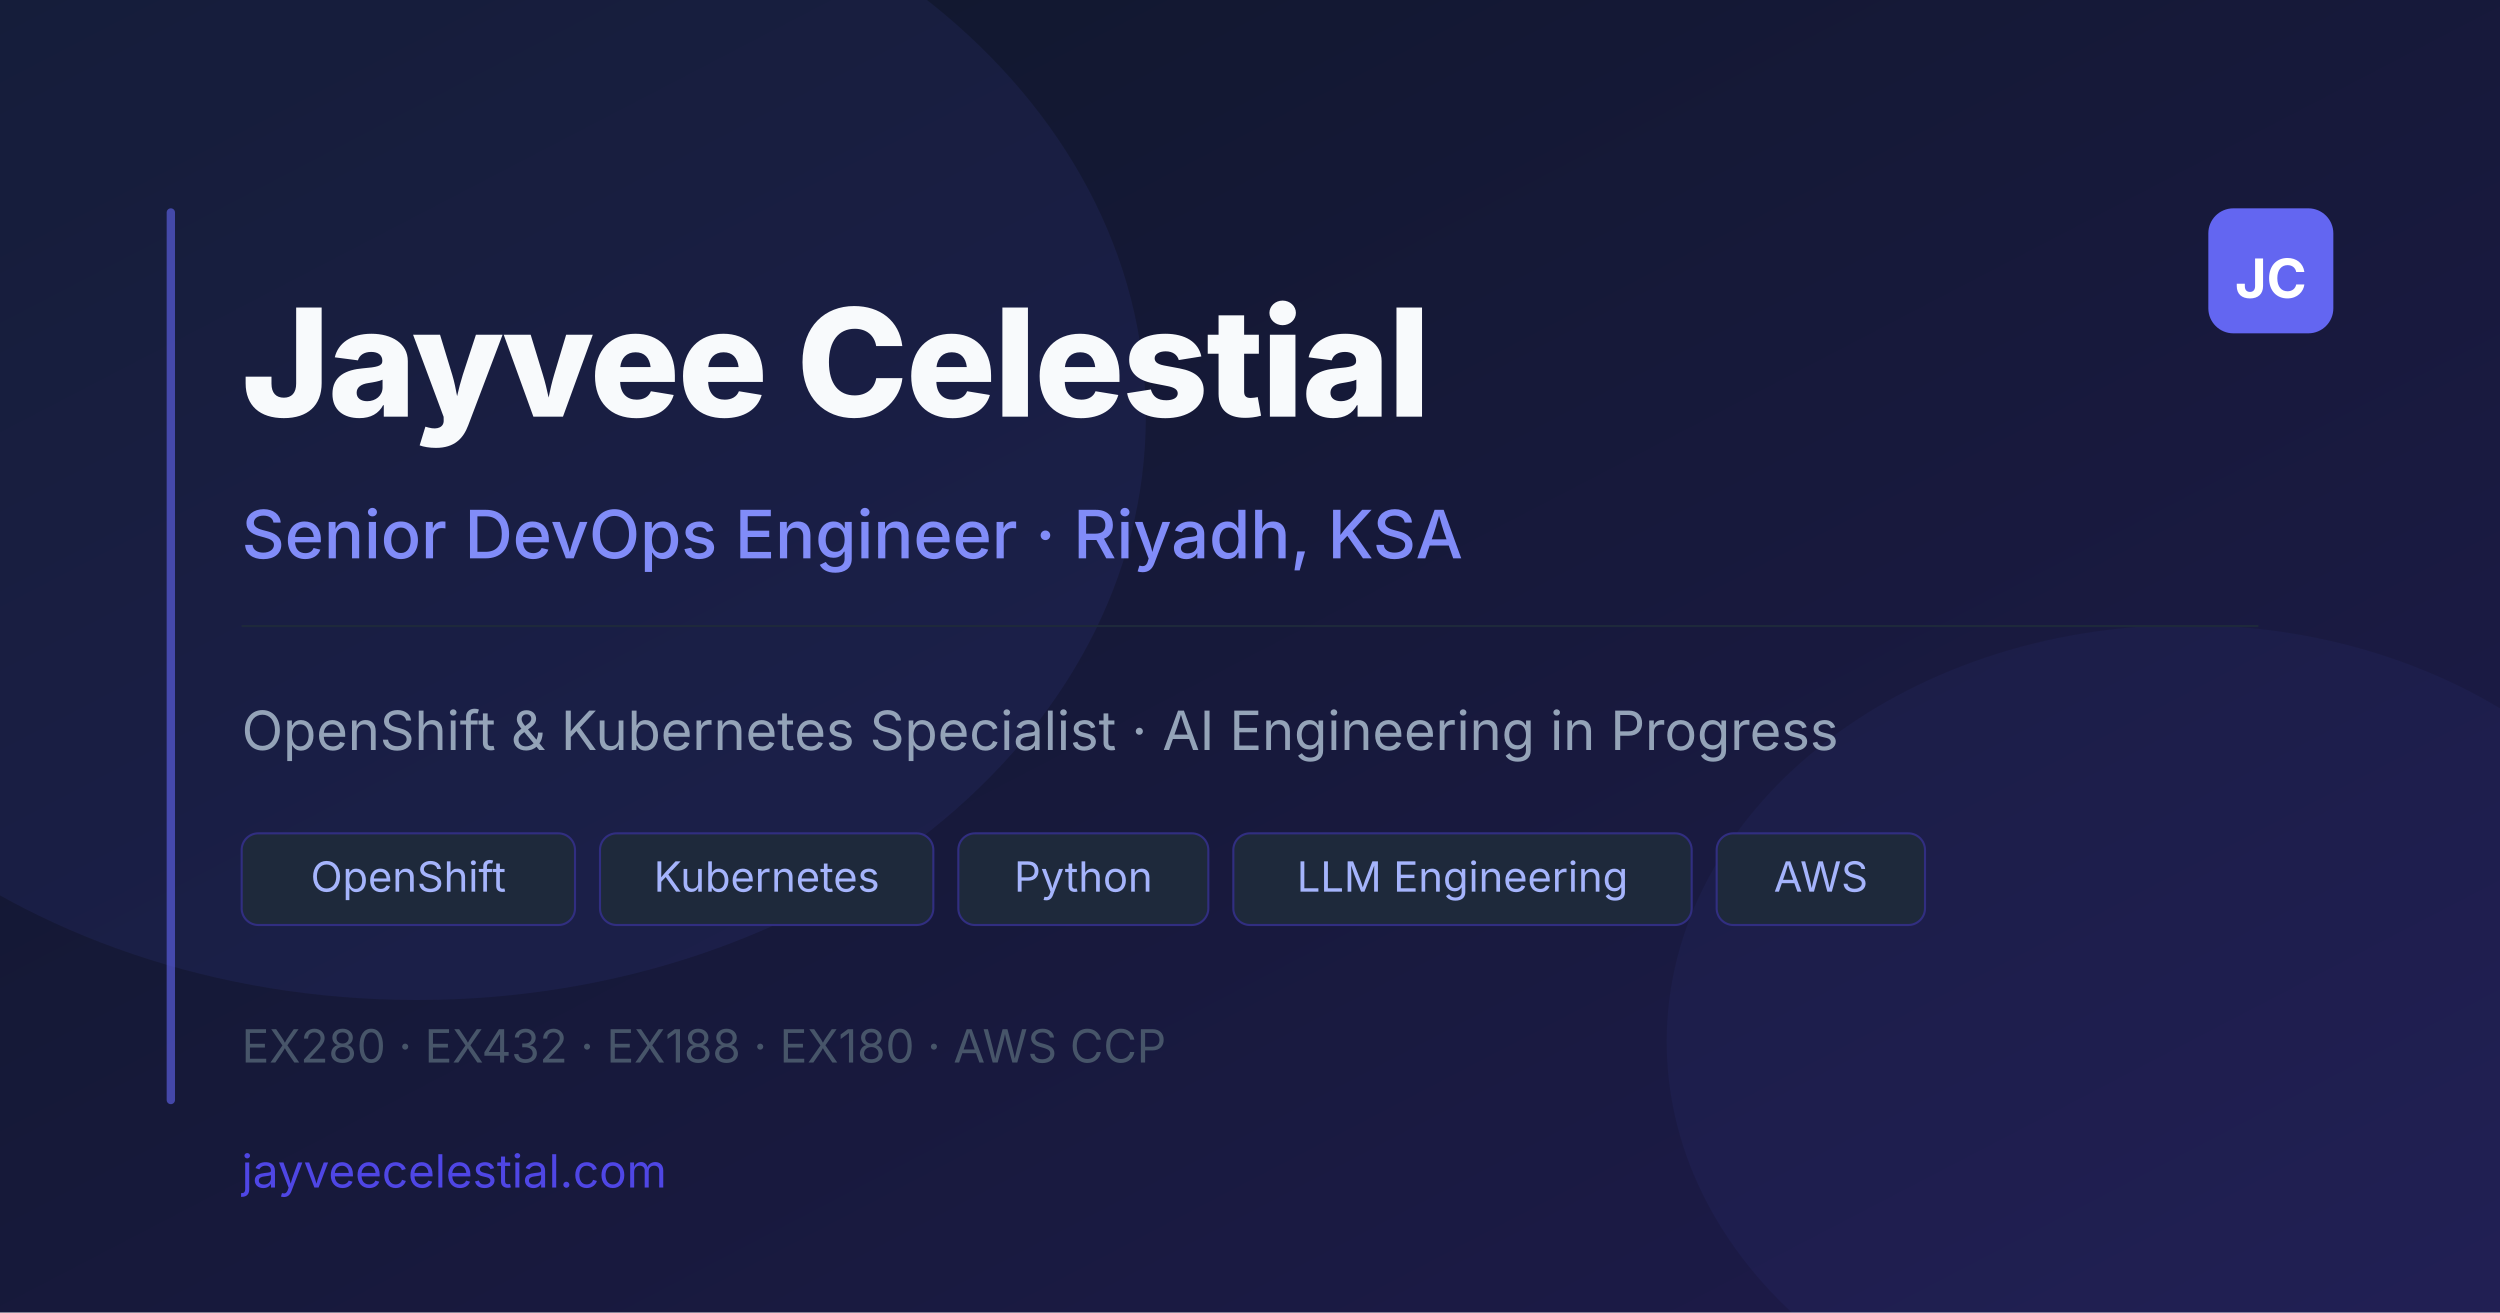
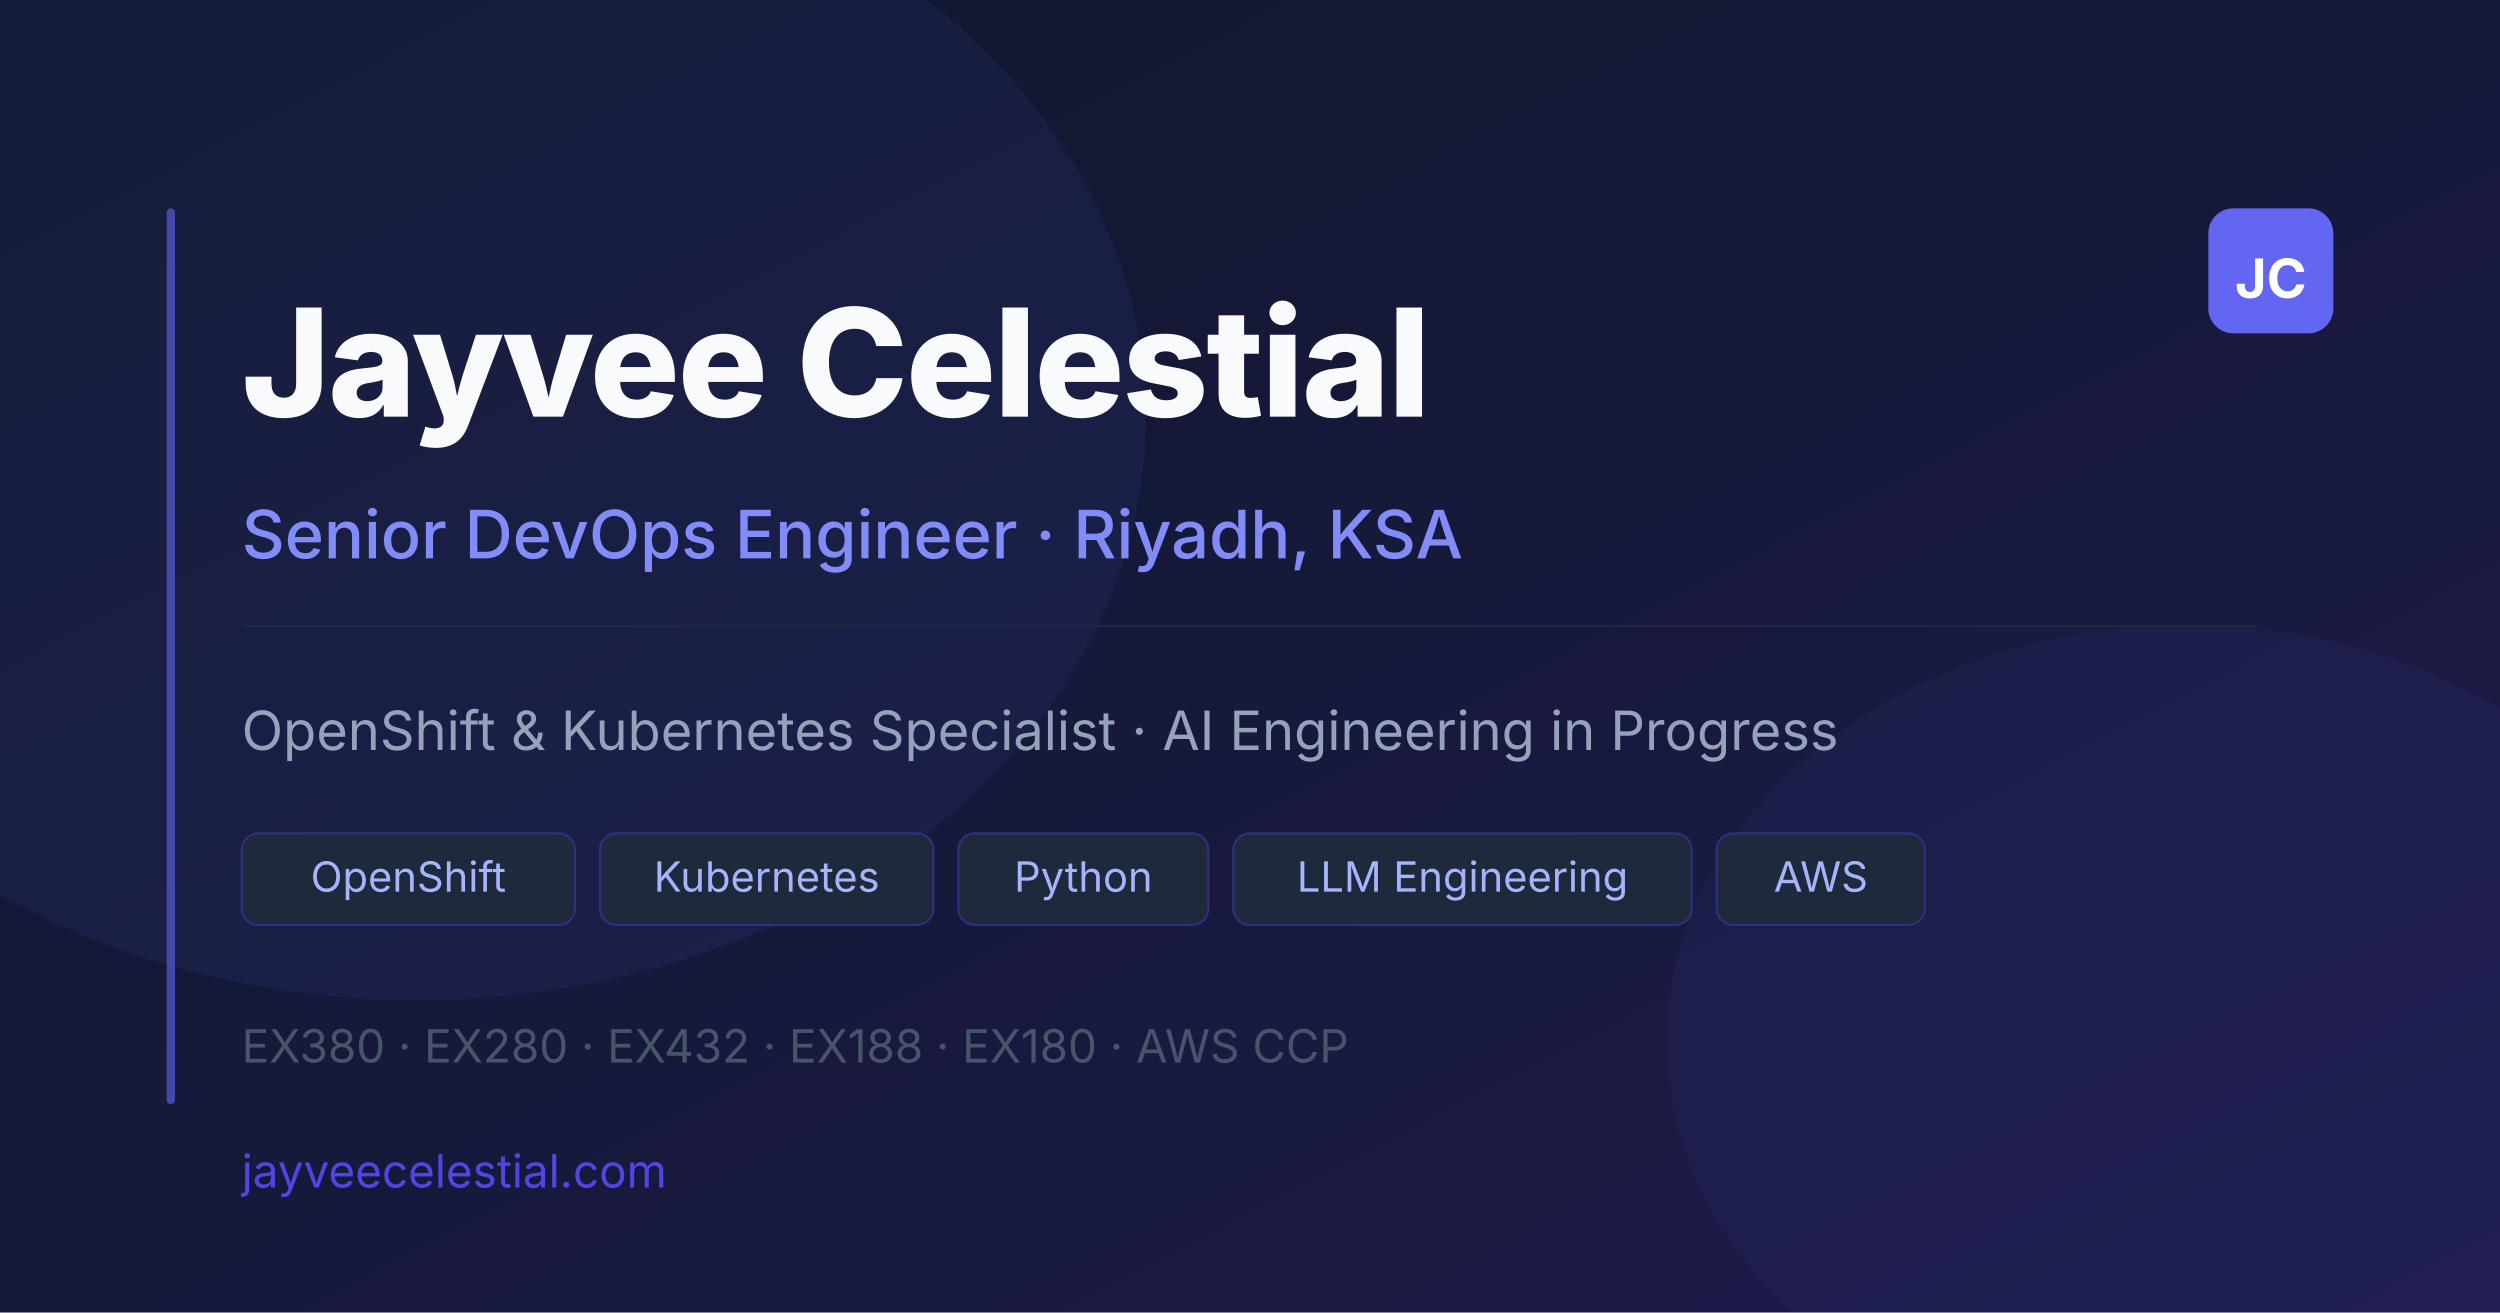
<svg xmlns="http://www.w3.org/2000/svg" width="1200" height="630" viewBox="0 0 1200 630">
  <defs>
    <linearGradient id="bg" x1="0%" y1="0%" x2="100%" y2="100%">
      <stop offset="0%" stop-color="#0f172a" />
      <stop offset="100%" stop-color="#1e1b4b" />
    </linearGradient>
  </defs>
  <rect width="1200" height="630" fill="url(#bg)" />
  <ellipse cx="200" cy="200" rx="350" ry="280" fill="#6366f1" fill-opacity="0.08" />
  <ellipse cx="1050" cy="500" rx="250" ry="200" fill="#6366f1" fill-opacity="0.05" />
  <rect x="80" y="100" width="4" height="430" rx="2" fill="#6366f1" fill-opacity="0.6" />
  <text x="116" y="200" font-family="system-ui,-apple-system,sans-serif" font-size="72" font-weight="800" fill="#f8fafc" letter-spacing="-1">Jayvee Celestial</text>
  <text x="116" y="268" font-family="system-ui,-apple-system,sans-serif" font-size="32" font-weight="500" fill="#818cf8">Senior DevOps Engineer · Riyadh, KSA</text>
  <rect x="116" y="300" width="968" height="1" fill="#1e293b" />
  <text x="116" y="360" font-family="system-ui,-apple-system,sans-serif" font-size="26" fill="#94a3b8">OpenShift &amp; Kubernetes Specialist · AI Engineering in Progress</text>
  <rect x="116" y="400" width="160" height="44" rx="8" fill="#1e293b" stroke="#312e81" stroke-width="1" />
  <text x="196" y="428" font-family="system-ui,-apple-system,sans-serif" font-size="20" fill="#a5b4fc" text-anchor="middle">OpenShift</text>
  <rect x="288" y="400" width="160" height="44" rx="8" fill="#1e293b" stroke="#312e81" stroke-width="1" />
  <text x="368" y="428" font-family="system-ui,-apple-system,sans-serif" font-size="20" fill="#a5b4fc" text-anchor="middle">Kubernetes</text>
  <rect x="460" y="400" width="120" height="44" rx="8" fill="#1e293b" stroke="#312e81" stroke-width="1" />
  <text x="520" y="428" font-family="system-ui,-apple-system,sans-serif" font-size="20" fill="#a5b4fc" text-anchor="middle">Python</text>
  <rect x="592" y="400" width="220" height="44" rx="8" fill="#1e293b" stroke="#312e81" stroke-width="1" />
  <text x="702" y="428" font-family="system-ui,-apple-system,sans-serif" font-size="20" fill="#a5b4fc" text-anchor="middle">LLM Engineering</text>
  <rect x="824" y="400" width="100" height="44" rx="8" fill="#1e293b" stroke="#312e81" stroke-width="1" />
  <text x="874" y="428" font-family="system-ui,-apple-system,sans-serif" font-size="20" fill="#a5b4fc" text-anchor="middle">AWS</text>
-   <text x="116" y="510" font-family="system-ui,-apple-system,sans-serif" font-size="22" fill="#475569">EX280 · EX432 · EX188 · EX180 · AWS CCP</text>
+   <text x="116" y="510" font-family="system-ui,-apple-system,sans-serif" font-size="22" fill="#475569">EX380 · EX280 · EX432 · EX188 · EX180 · AWS CCP</text>
  <text x="116" y="570" font-family="system-ui,-apple-system,sans-serif" font-size="22" fill="#4f46e5">jayveecelestial.com</text>
  <rect x="1060" y="100" width="60" height="60" rx="12" fill="#6366f1" />
  <text x="1090" y="143" font-family="system-ui,-apple-system,sans-serif" font-size="26" font-weight="700" fill="white" text-anchor="middle">JC</text>
</svg>
